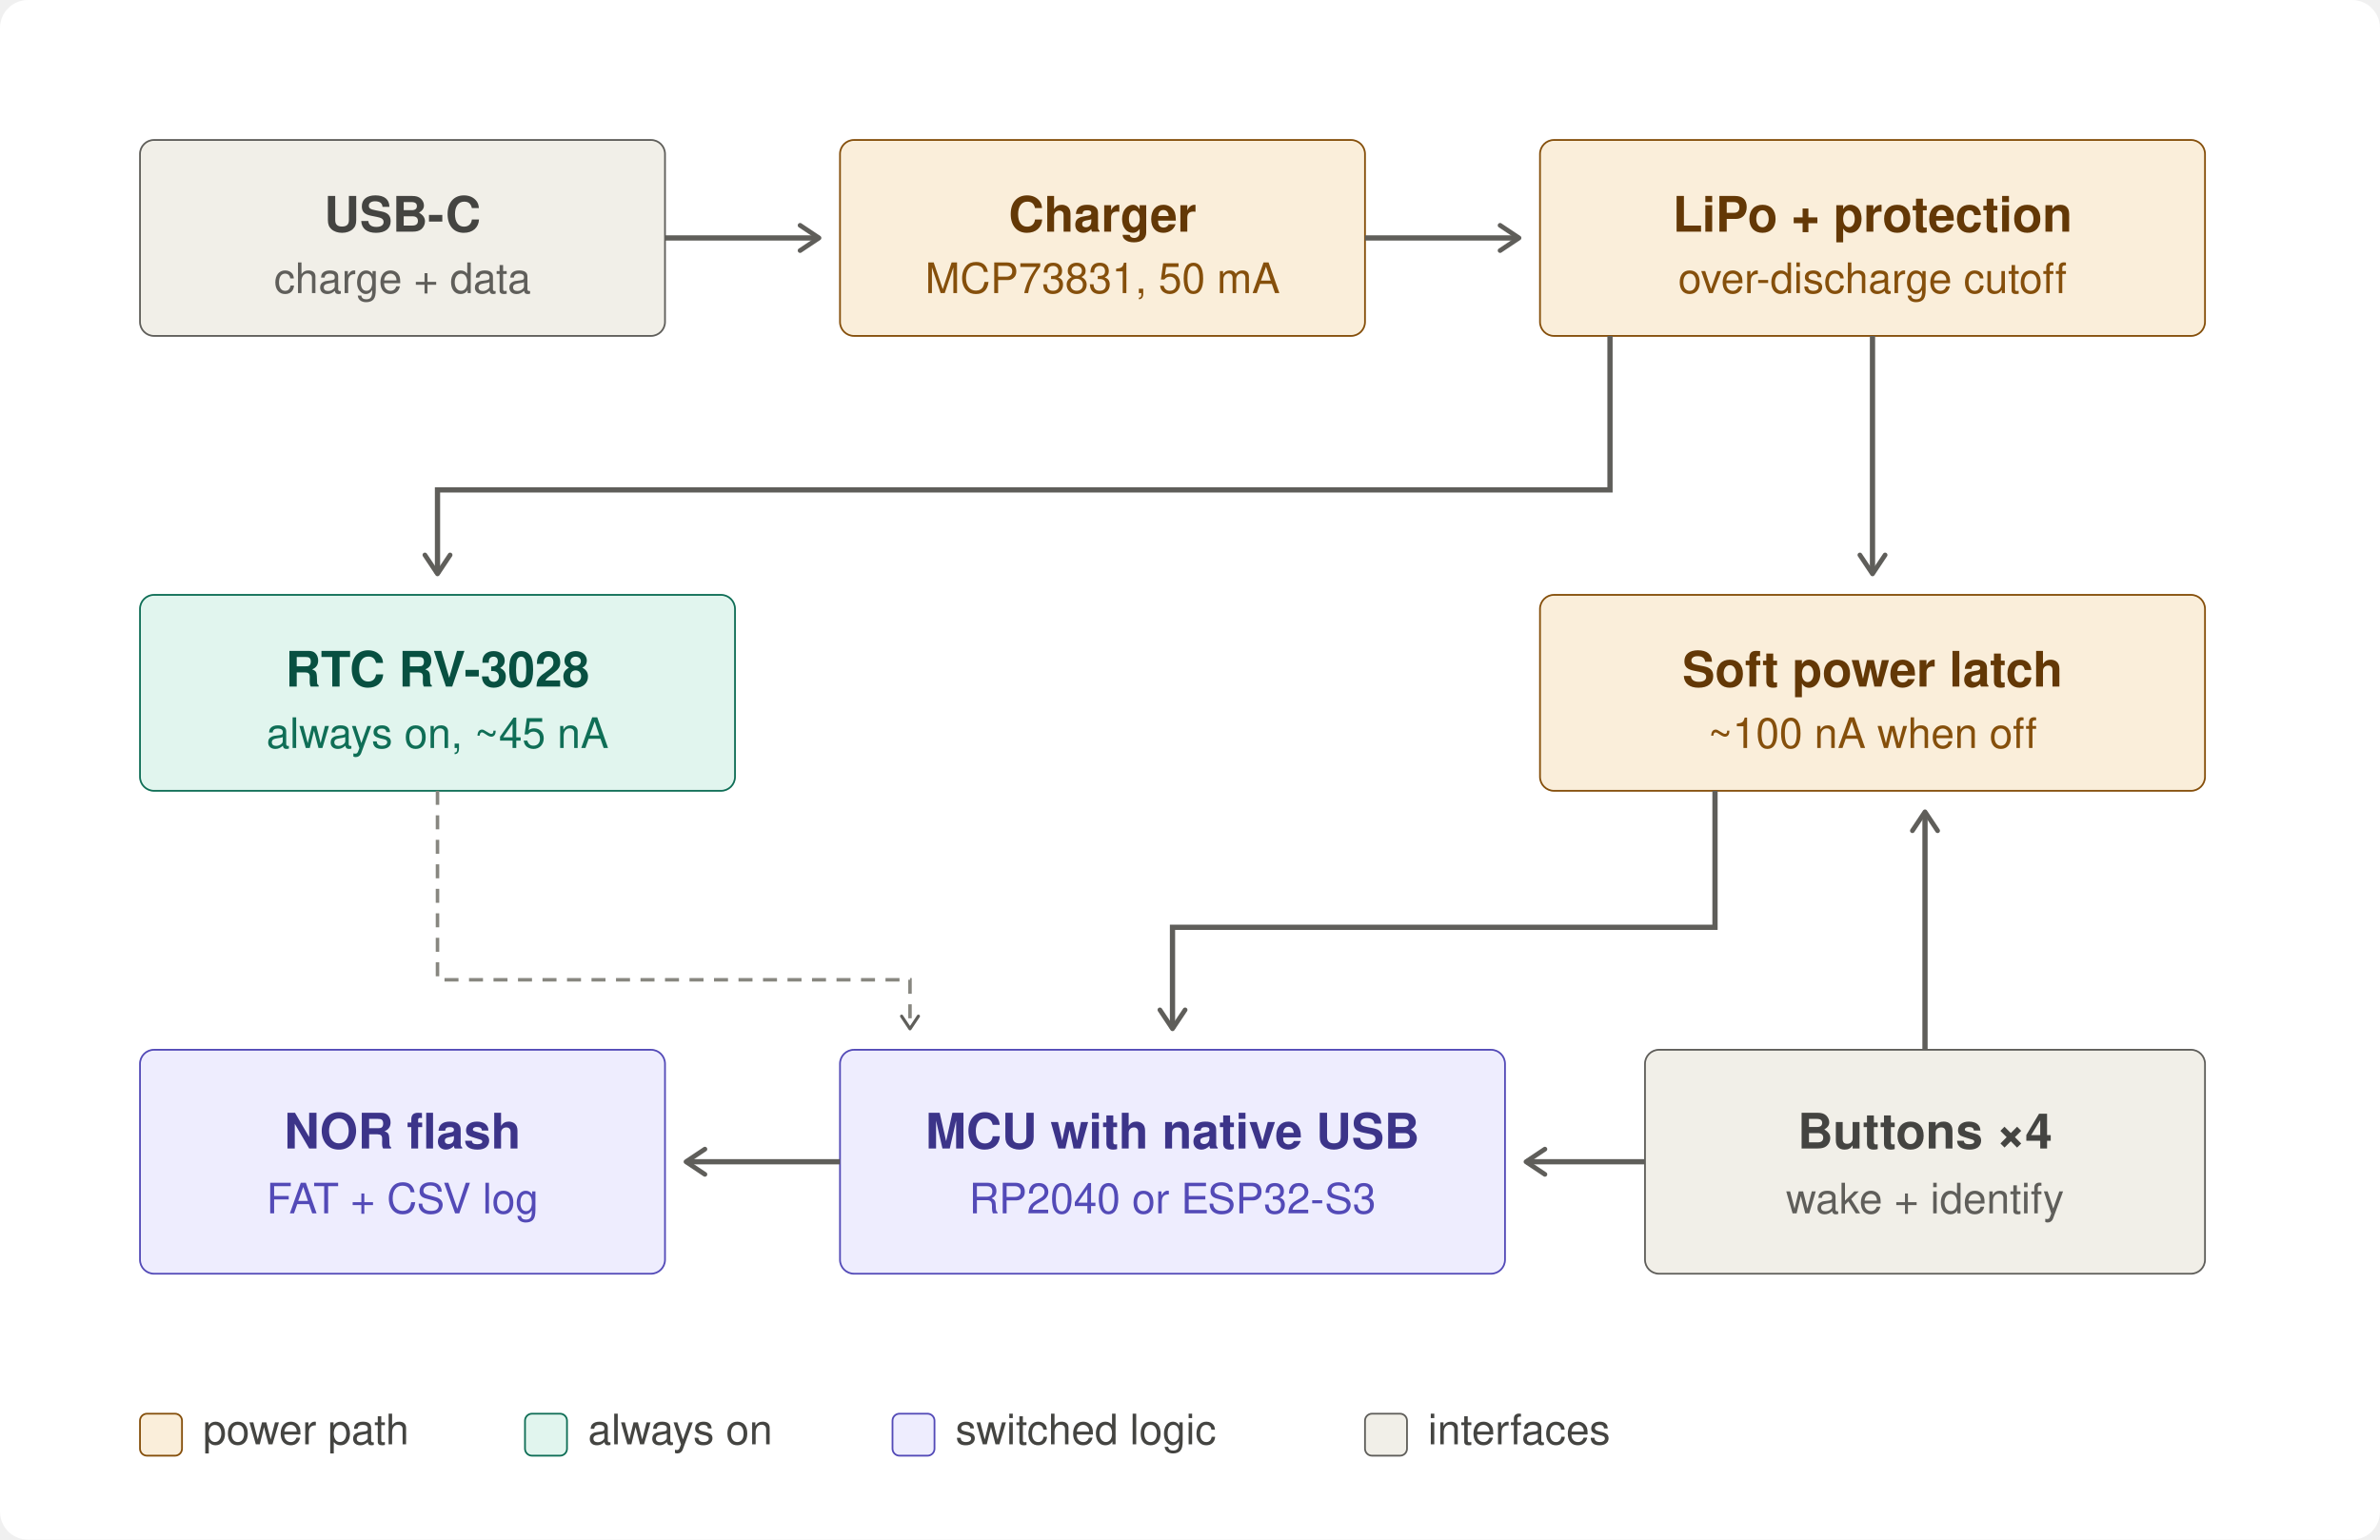
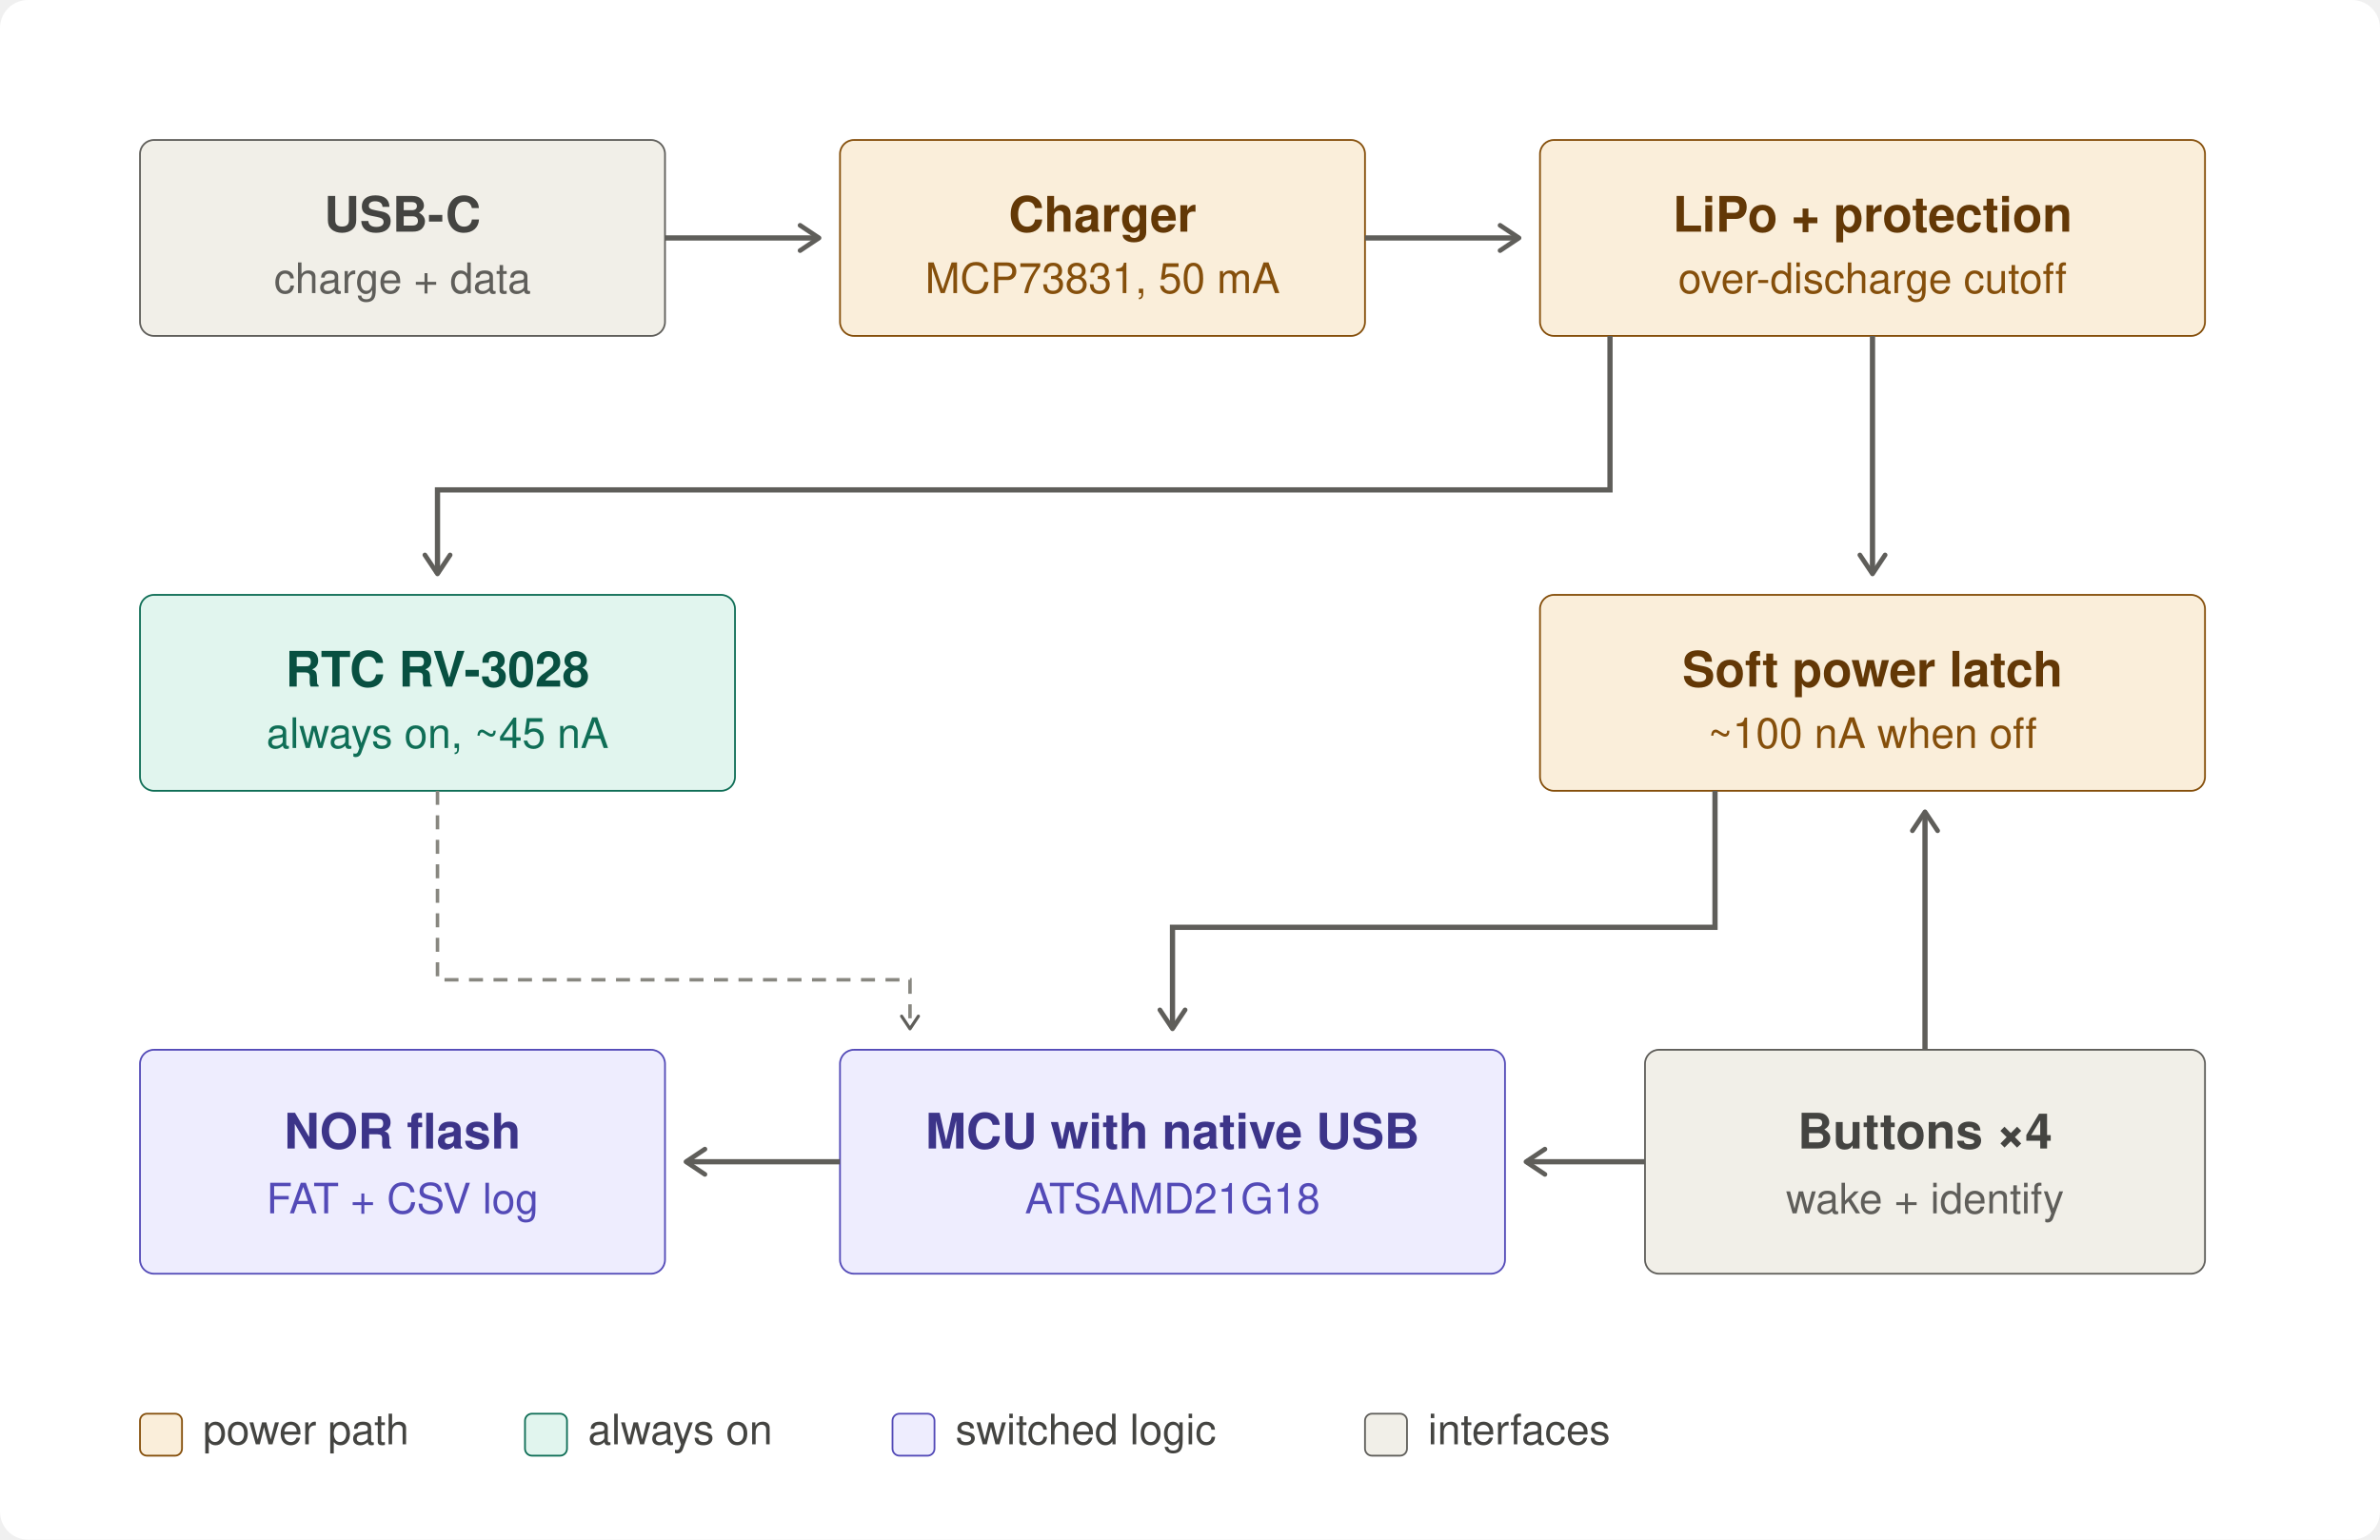
<svg xmlns="http://www.w3.org/2000/svg" width="680" height="440" viewBox="0 0 680 440" role="img">
  <style>
text{font-family:Helvetica,Arial,sans-serif}
.th{font-size:14px;font-weight:600}
.ts{font-size:12px}
</style>
  <defs>
    <marker id="arrow" viewBox="0 0 10 10" refX="8" refY="5" markerWidth="6" markerHeight="6" orient="auto-start-reverse">
      <path d="M2 1L8 5L2 9" fill="none" stroke="#5F5E5A" stroke-width="1.5" stroke-linecap="round" stroke-linejoin="round" />
    </marker>
  </defs>
  <rect x="0" y="0" width="680" height="440" rx="8" fill="#FFFFFF" />
  <g>
    <rect x="40" y="40" width="150" height="56" rx="4" fill="#F1EFE8" stroke="#5F5E5A" stroke-width="0.5" />
    <text class="th" x="115" y="63" text-anchor="middle" dominant-baseline="central" fill="#444441">USB-C</text>
    <text class="ts" x="115" y="81" text-anchor="middle" dominant-baseline="central" fill="#5F5E5A">charge + data</text>
  </g>
  <g>
    <rect x="240" y="40" width="150" height="56" rx="4" fill="#FAEEDA" stroke="#854F0B" stroke-width="0.5" />
    <text class="th" x="315" y="63" text-anchor="middle" dominant-baseline="central" fill="#633806">Charger</text>
    <text class="ts" x="315" y="81" text-anchor="middle" dominant-baseline="central" fill="#854F0B">MCP73831, 50 mA</text>
  </g>
  <g>
    <rect x="440" y="40" width="190" height="56" rx="4" fill="#FAEEDA" stroke="#854F0B" stroke-width="0.5" />
    <text class="th" x="535" y="63" text-anchor="middle" dominant-baseline="central" fill="#633806">LiPo + protection</text>
    <text class="ts" x="535" y="81" text-anchor="middle" dominant-baseline="central" fill="#854F0B">over-discharge cutoff</text>
  </g>
  <g>
    <rect x="40" y="170" width="170" height="56" rx="4" fill="#E1F5EE" stroke="#0F6E56" stroke-width="0.5" />
    <text class="th" x="125" y="193" text-anchor="middle" dominant-baseline="central" fill="#085041">RTC RV-3028</text>
    <text class="ts" x="125" y="211" text-anchor="middle" dominant-baseline="central" fill="#0F6E56">always on, ~45 nA</text>
  </g>
  <g>
    <rect x="440" y="170" width="190" height="56" rx="4" fill="#FAEEDA" stroke="#854F0B" stroke-width="0.5" />
    <text class="th" x="535" y="193" text-anchor="middle" dominant-baseline="central" fill="#633806">Soft power latch</text>
    <text class="ts" x="535" y="211" text-anchor="middle" dominant-baseline="central" fill="#854F0B">~100 nA when off</text>
  </g>
  <g>
    <rect x="40" y="300" width="150" height="64" rx="4" fill="#EEEDFE" stroke="#534AB7" stroke-width="0.5" />
    <text class="th" x="115" y="325" text-anchor="middle" dominant-baseline="central" fill="#3C3489">NOR flash</text>
    <text class="ts" x="115" y="344" text-anchor="middle" dominant-baseline="central" fill="#534AB7">FAT + CSV log</text>
  </g>
  <g>
    <rect x="240" y="300" width="190" height="64" rx="4" fill="#EEEDFE" stroke="#534AB7" stroke-width="0.5" />
    <text class="th" x="335" y="325" text-anchor="middle" dominant-baseline="central" fill="#3C3489">MCU with native USB</text>
-     <text class="ts" x="335" y="344" text-anchor="middle" dominant-baseline="central" fill="#534AB7">RP2040 or ESP32-S3</text>
+     <text class="ts" x="335" y="344" text-anchor="middle" dominant-baseline="central" fill="#534AB7">ATSAMD21G18</text>
  </g>
  <g>
    <rect x="470" y="300" width="160" height="64" rx="4" fill="#F1EFE8" stroke="#5F5E5A" stroke-width="0.5" />
    <text class="th" x="550" y="325" text-anchor="middle" dominant-baseline="central" fill="#444441">Buttons ×4</text>
    <text class="ts" x="550" y="344" text-anchor="middle" dominant-baseline="central" fill="#5F5E5A">wake + identify</text>
  </g>
  <line x1="190" y1="68" x2="234" y2="68" stroke="#5F5E5A" stroke-width="1.5" marker-end="url(#arrow)" />
  <line x1="390" y1="68" x2="434" y2="68" stroke="#5F5E5A" stroke-width="1.5" marker-end="url(#arrow)" />
  <line x1="535" y1="96" x2="535" y2="164" stroke="#5F5E5A" stroke-width="1.5" marker-end="url(#arrow)" />
  <path d="M460 96 L460 140 L125 140 L125 164" fill="none" stroke="#5F5E5A" stroke-width="1.5" marker-end="url(#arrow)" />
  <path d="M490 226 L490 265 L335 265 L335 294" fill="none" stroke="#5F5E5A" stroke-width="1.5" marker-end="url(#arrow)" />
  <line x1="550" y1="300" x2="550" y2="232" stroke="#5F5E5A" stroke-width="1.5" marker-end="url(#arrow)" />
  <line x1="470" y1="332" x2="436" y2="332" stroke="#5F5E5A" stroke-width="1.5" marker-end="url(#arrow)" />
  <line x1="240" y1="332" x2="196" y2="332" stroke="#5F5E5A" stroke-width="1.5" marker-end="url(#arrow)" />
  <path d="M125 226 L125 280 L260 280 L260 294" fill="none" stroke="#888780" stroke-width="1" stroke-dasharray="4 3" marker-end="url(#arrow)" />
  <rect x="40" y="404" width="12" height="12" rx="2" fill="#FAEEDA" stroke="#854F0B" stroke-width="0.5" />
  <text class="ts" x="58" y="410" dominant-baseline="central" fill="#444441">power path</text>
  <rect x="150" y="404" width="12" height="12" rx="2" fill="#E1F5EE" stroke="#0F6E56" stroke-width="0.5" />
  <text class="ts" x="168" y="410" dominant-baseline="central" fill="#444441">always on</text>
  <rect x="255" y="404" width="12" height="12" rx="2" fill="#EEEDFE" stroke="#534AB7" stroke-width="0.5" />
  <text class="ts" x="273" y="410" dominant-baseline="central" fill="#444441">switched logic</text>
  <rect x="390" y="404" width="12" height="12" rx="2" fill="#F1EFE8" stroke="#5F5E5A" stroke-width="0.5" />
  <text class="ts" x="408" y="410" dominant-baseline="central" fill="#444441">interfaces</text>
</svg>
